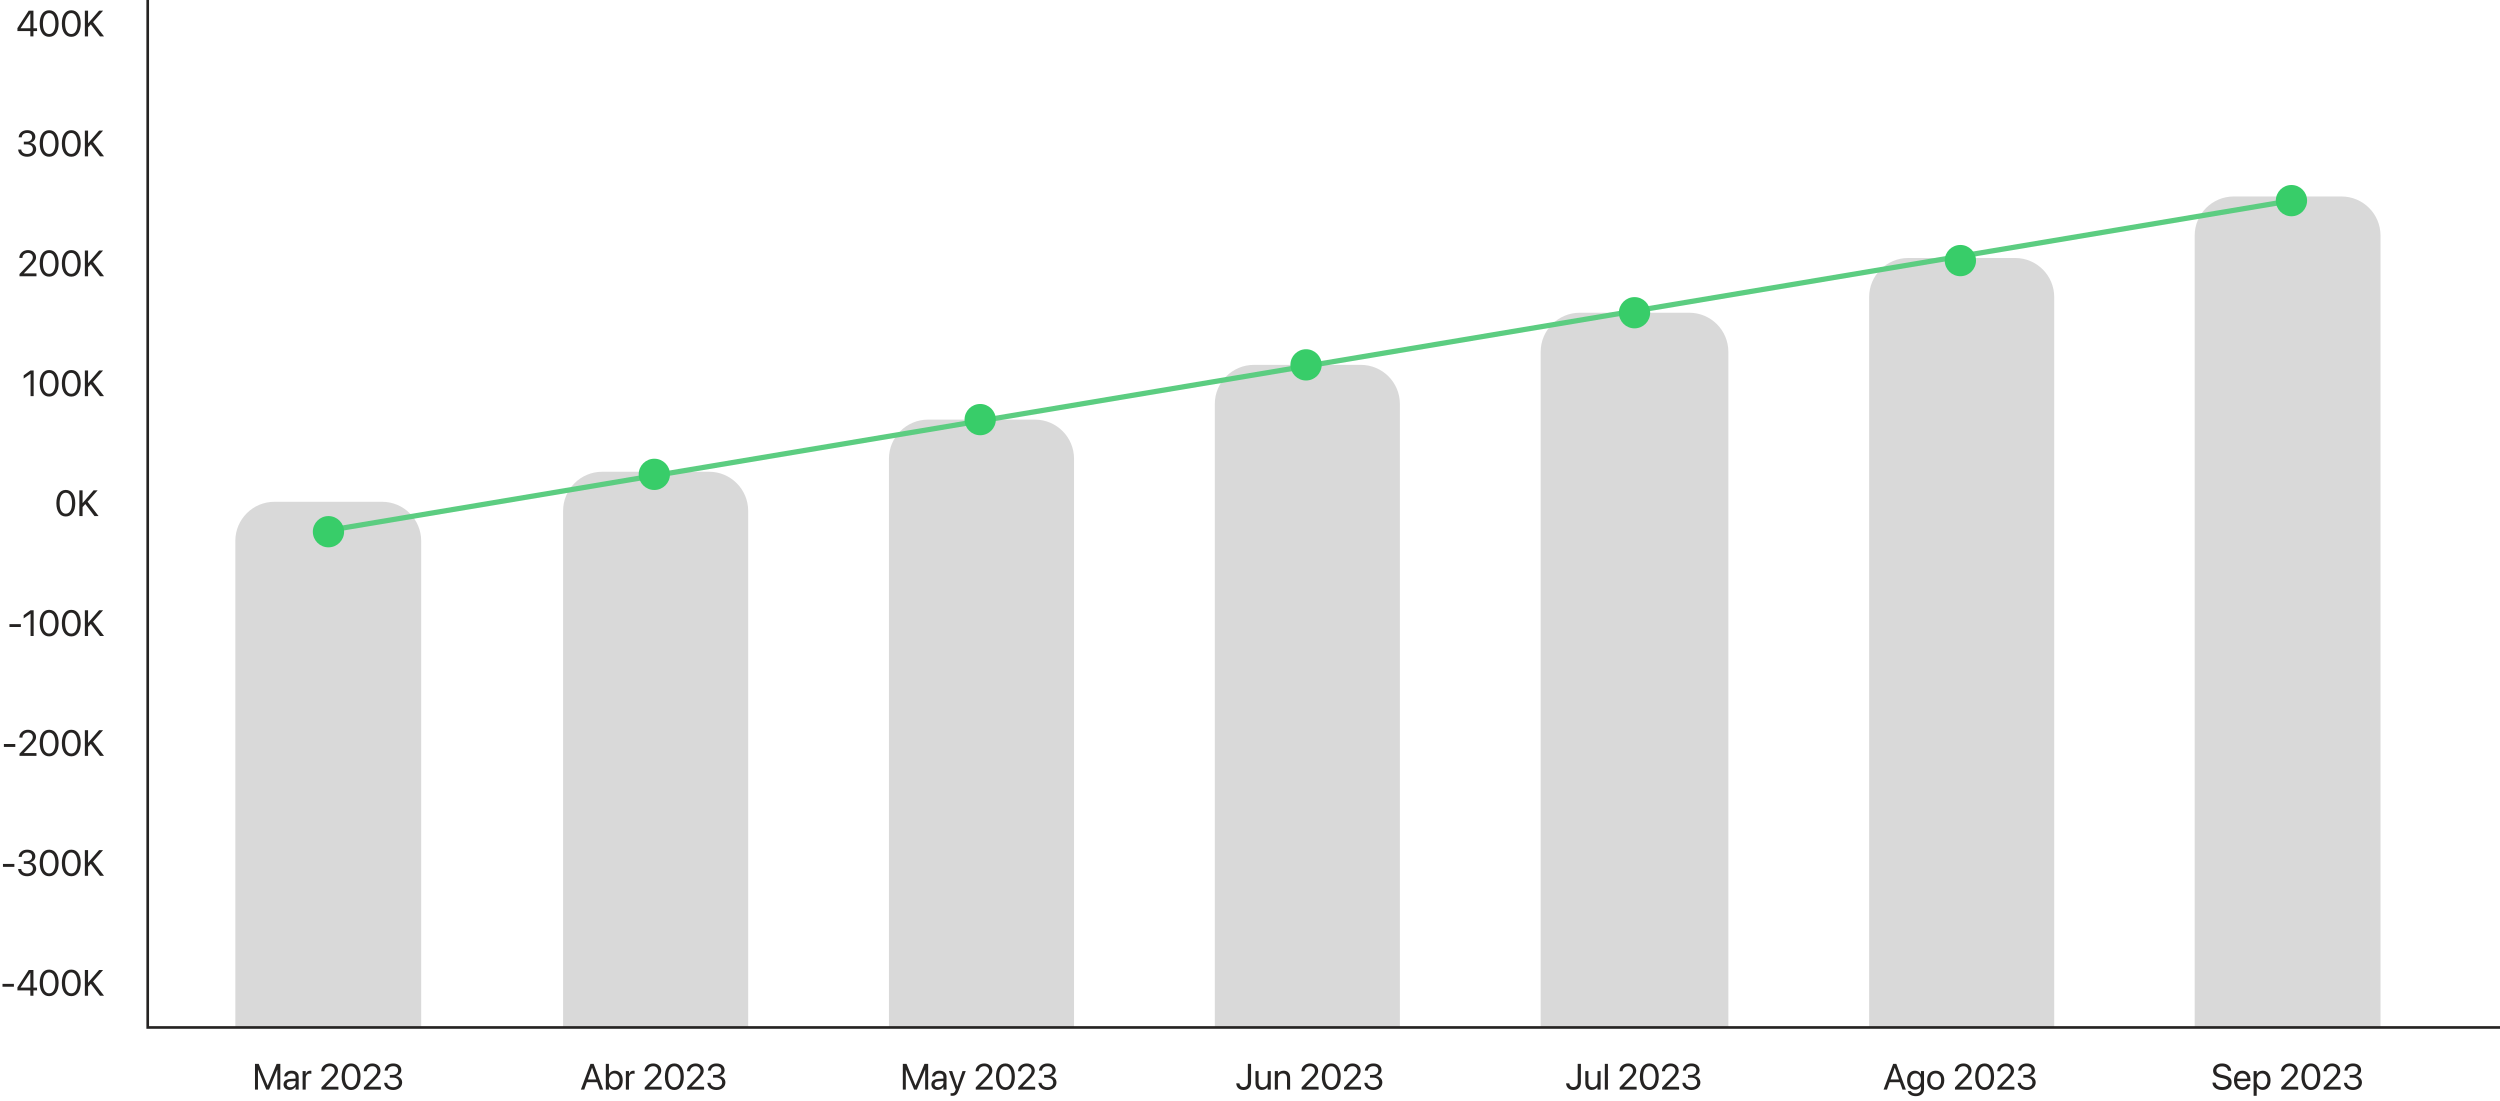
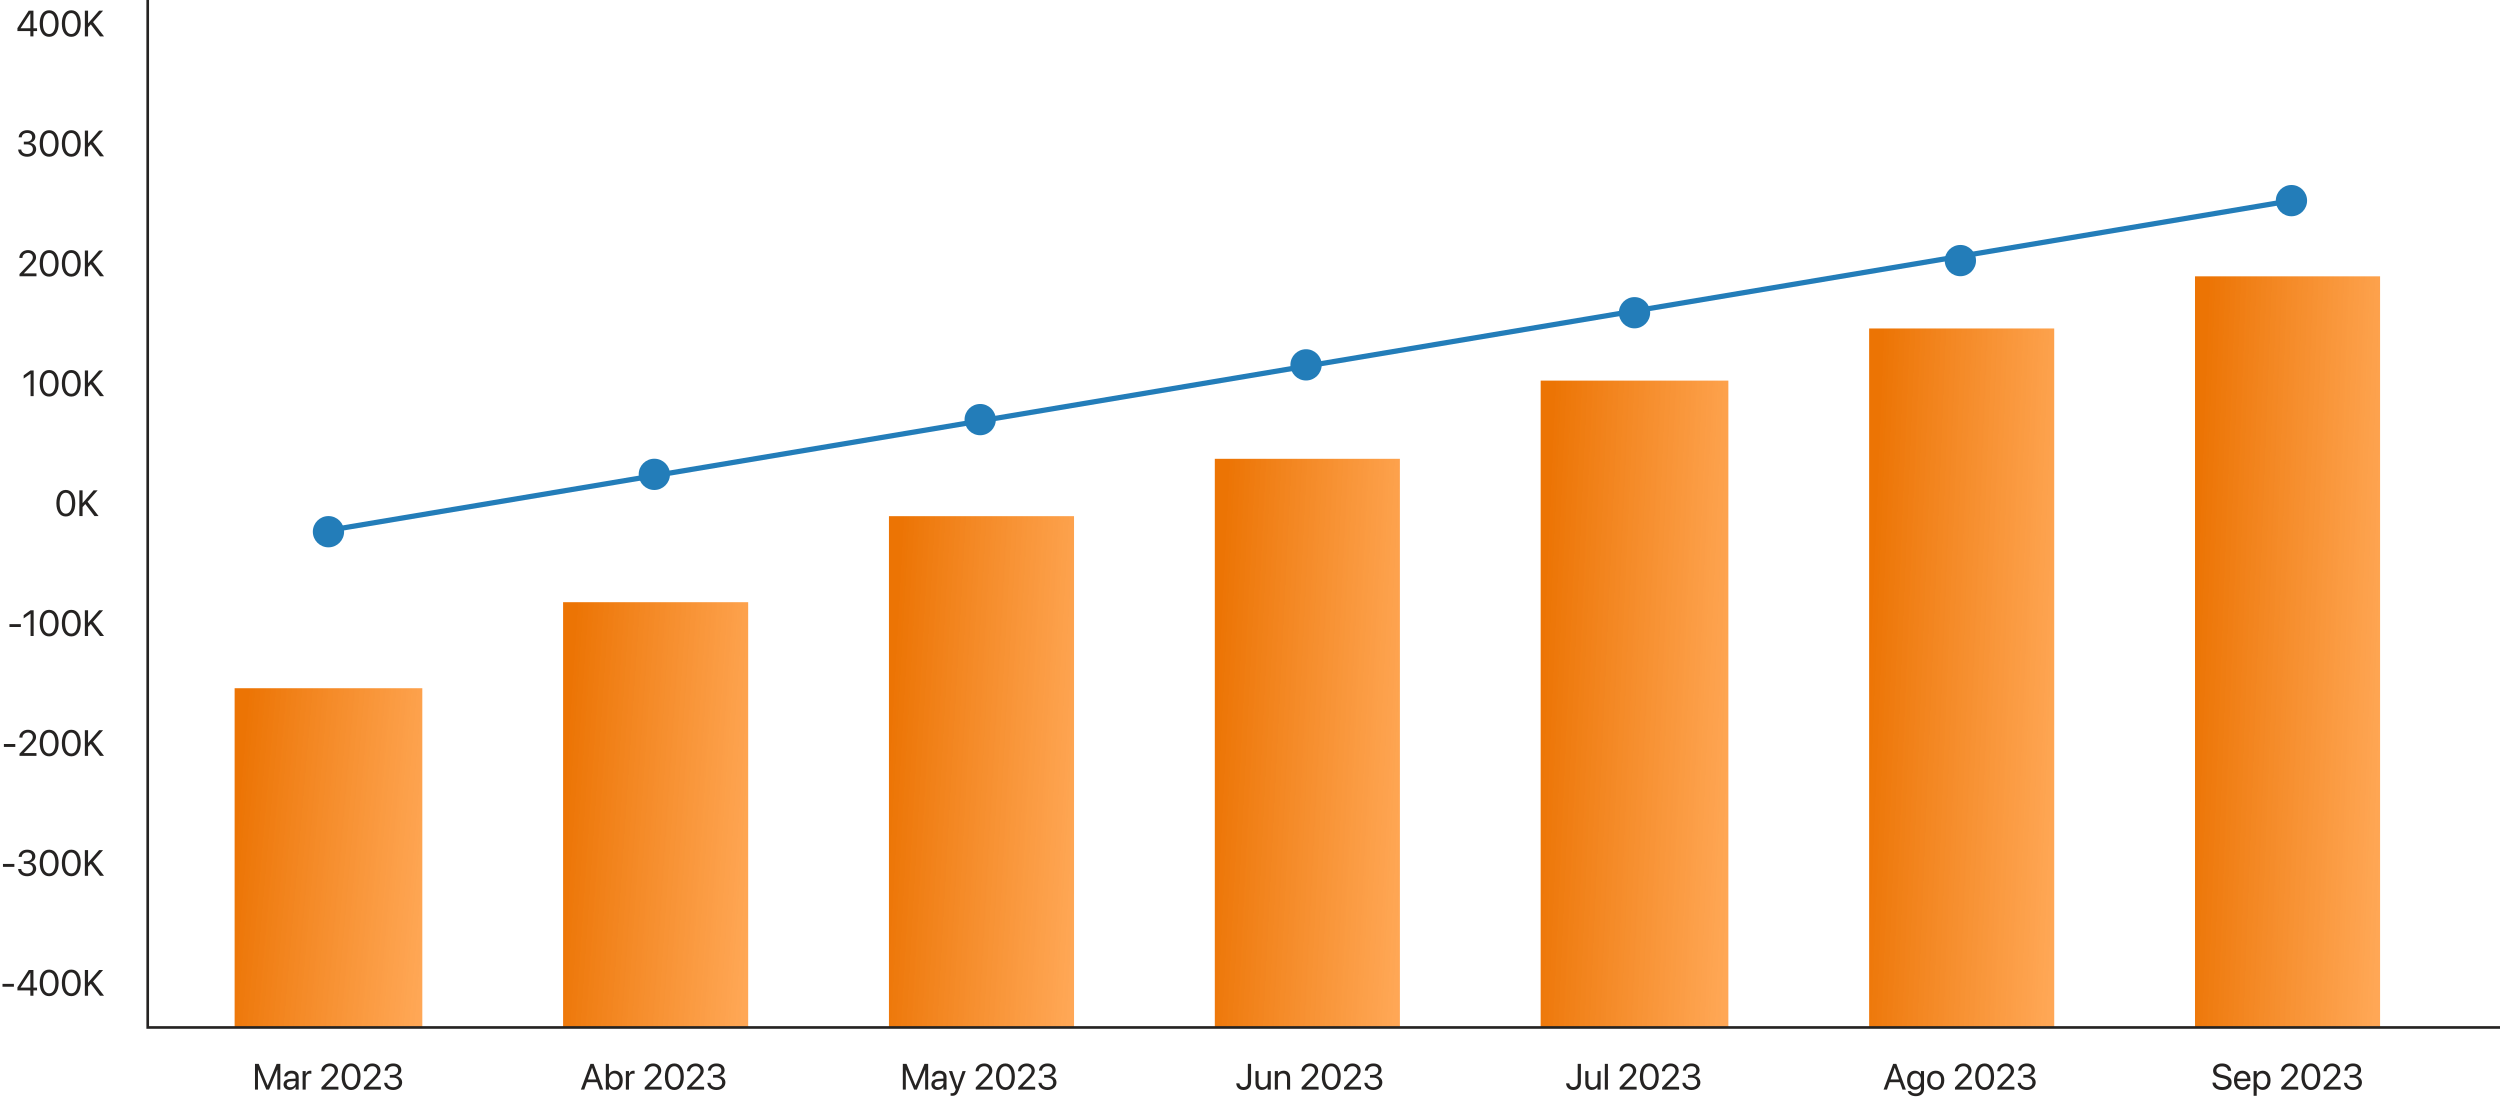
<svg xmlns="http://www.w3.org/2000/svg" width="959" height="422" viewBox="0 0 959 422" fill="none">
-   <path d="M90.272 207.485C90.272 199.201 96.988 192.485 105.272 192.485H146.563C154.847 192.485 161.563 199.201 161.563 207.485V394.136H90.272V207.485Z" fill="#D9D9D9" />
-   <path d="M216 195.963C216 187.679 222.716 180.963 231 180.963H272C280.284 180.963 287 187.679 287 195.963V393.963H216V195.963Z" fill="#D9D9D9" />
-   <path d="M341 175.963C341 167.679 347.716 160.963 356 160.963H397C405.284 160.963 412 167.679 412 175.963V393.963H341V175.963Z" fill="#D9D9D9" />
-   <path d="M466 154.963C466 146.679 472.716 139.963 481 139.963H522C530.284 139.963 537 146.679 537 154.963V393.963H466V154.963Z" fill="#D9D9D9" />
-   <path d="M591 134.963C591 126.679 597.716 119.963 606 119.963H648C656.284 119.963 663 126.679 663 134.963V393.963H591V134.963Z" fill="#D9D9D9" />
-   <path d="M717 113.963C717 105.679 723.716 98.963 732 98.963H773C781.284 98.963 788 105.679 788 113.963V393.963H717V113.963Z" fill="#D9D9D9" />
-   <path d="M841.88 90.365C841.88 82.08 848.596 75.365 856.88 75.365H898.171C906.455 75.365 913.171 82.08 913.171 90.365V394.136H841.88V90.365Z" fill="#D9D9D9" />
+   <path d="M90 264H162V394H90V264Z" fill="url(#paint0_linear_528_419)" />
+   <path d="M216 231H287V394H216V231Z" fill="url(#paint1_linear_528_419)" />
+   <path d="M341 198H412V394H341V198Z" fill="url(#paint2_linear_528_419)" />
+   <path d="M466 176H537V394H466V176Z" fill="url(#paint3_linear_528_419)" />
+   <path d="M591 146H663V394H591V146Z" fill="url(#paint4_linear_528_419)" />
+   <path d="M717 126H788V394H717V126Z" fill="url(#paint5_linear_528_419)" />
+   <path d="M842 106H913V394H842V106Z" fill="url(#paint6_linear_528_419)" />
  <path d="M56.664 0V394.136H959" stroke="#252322" stroke-width="1.018" />
  <path d="M97.811 417.963V408.099H99.232L102.65 416.411H102.691L106.109 408.099H107.531V417.963H106.383V410.341H106.342L103.19 417.963H102.151L99 410.341H98.959V417.963H97.811ZM111.134 418.1C109.719 418.1 108.769 417.245 108.769 415.953V415.94C108.769 414.73 109.712 413.971 111.346 413.875L113.383 413.759V413.164C113.383 412.296 112.815 411.77 111.824 411.77C110.908 411.77 110.334 412.207 110.197 412.843L110.184 412.905H109.035L109.042 412.829C109.145 411.66 110.163 410.717 111.838 410.717C113.52 410.717 114.572 411.626 114.572 413.048V417.963H113.383V416.808H113.355C112.938 417.587 112.084 418.1 111.134 418.1ZM109.985 415.953C109.985 416.637 110.546 417.068 111.4 417.068C112.521 417.068 113.383 416.295 113.383 415.263V414.682L111.482 414.798C110.532 414.853 109.985 415.277 109.985 415.94V415.953ZM116.083 417.963V410.854H117.272V412.057H117.3C117.539 411.237 118.154 410.717 118.954 410.717C119.159 410.717 119.337 410.751 119.433 410.765V411.92C119.337 411.886 119.084 411.852 118.797 411.852C117.874 411.852 117.272 412.494 117.272 413.574V417.963H116.083ZM123.302 417.963V417.115L126.774 413.492C128.107 412.105 128.415 411.572 128.415 410.751V410.738C128.408 409.733 127.649 409.008 126.576 409.008C125.346 409.008 124.43 409.856 124.43 410.915V410.949H123.24V410.908C123.24 409.199 124.717 407.935 126.556 407.935C128.34 407.935 129.646 409.131 129.646 410.676V410.69C129.646 411.77 129.146 412.583 127.335 414.436L124.99 416.842V416.869H129.81V417.963H123.302ZM134.67 418.127C132.4 418.127 131.054 416.165 131.054 413.034V413.021C131.054 409.89 132.4 407.935 134.67 407.935C136.939 407.935 138.3 409.89 138.3 413.021V413.034C138.3 416.165 136.939 418.127 134.67 418.127ZM134.67 417.054C136.174 417.054 137.062 415.509 137.062 413.034V413.021C137.062 410.546 136.174 409.015 134.67 409.015C133.166 409.015 132.291 410.546 132.291 413.021V413.034C132.291 415.509 133.166 417.054 134.67 417.054ZM139.585 417.963V417.115L143.058 413.492C144.391 412.105 144.698 411.572 144.698 410.751V410.738C144.691 409.733 143.933 409.008 142.859 409.008C141.629 409.008 140.713 409.856 140.713 410.915V410.949H139.523V410.908C139.523 409.199 141 407.935 142.839 407.935C144.623 407.935 145.929 409.131 145.929 410.676V410.69C145.929 411.77 145.43 412.583 143.618 414.436L141.273 416.842V416.869H146.093V417.963H139.585ZM150.837 418.127C148.8 418.127 147.48 416.992 147.351 415.434L147.344 415.352H148.526L148.533 415.42C148.636 416.391 149.524 417.061 150.837 417.061C152.129 417.061 153.011 416.336 153.011 415.29V415.277C153.011 414.067 152.143 413.39 150.762 413.39H149.524V412.351H150.707C151.883 412.351 152.703 411.626 152.703 410.642V410.628C152.703 409.596 152.026 409.001 150.823 409.001C149.661 409.001 148.834 409.616 148.731 410.615L148.725 410.683H147.542L147.549 410.615C147.706 409.008 148.978 407.935 150.823 407.935C152.703 407.935 153.94 408.981 153.94 410.478V410.491C153.94 411.708 153.079 412.542 151.849 412.802V412.829C153.284 412.952 154.262 413.848 154.262 415.249V415.263C154.262 416.91 152.812 418.127 150.837 418.127Z" fill="#252322" />
  <path d="M222.829 417.963L226.5 408.099H227.717L231.381 417.963H230.089L229.091 415.14H225.119L224.121 417.963H222.829ZM227.095 409.575L225.495 414.094H228.722L227.122 409.575H227.095ZM235.865 418.1C234.847 418.1 234.054 417.587 233.609 416.76H233.582V417.963H232.393V408.099H233.582V412.043H233.609C234.054 411.223 234.881 410.717 235.886 410.717C237.67 410.717 238.887 412.159 238.887 414.402V414.408C238.887 416.651 237.684 418.1 235.865 418.1ZM235.633 417.047C236.891 417.047 237.67 416.042 237.67 414.408V414.402C237.67 412.781 236.891 411.77 235.633 411.77C234.437 411.77 233.575 412.816 233.575 414.402V414.408C233.575 416.001 234.43 417.047 235.633 417.047ZM240.083 417.963V410.854H241.272V412.057H241.3C241.539 411.237 242.154 410.717 242.954 410.717C243.159 410.717 243.337 410.751 243.433 410.765V411.92C243.337 411.886 243.084 411.852 242.797 411.852C241.874 411.852 241.272 412.494 241.272 413.574V417.963H240.083ZM247.302 417.963V417.115L250.774 413.492C252.107 412.105 252.415 411.572 252.415 410.751V410.738C252.408 409.733 251.649 409.008 250.576 409.008C249.346 409.008 248.43 409.856 248.43 410.915V410.949H247.24V410.908C247.24 409.199 248.717 407.935 250.556 407.935C252.34 407.935 253.646 409.131 253.646 410.676V410.69C253.646 411.77 253.146 412.583 251.335 414.436L248.99 416.842V416.869H253.81V417.963H247.302ZM258.67 418.127C256.4 418.127 255.054 416.165 255.054 413.034V413.021C255.054 409.89 256.4 407.935 258.67 407.935C260.939 407.935 262.3 409.89 262.3 413.021V413.034C262.3 416.165 260.939 418.127 258.67 418.127ZM258.67 417.054C260.174 417.054 261.062 415.509 261.062 413.034V413.021C261.062 410.546 260.174 409.015 258.67 409.015C257.166 409.015 256.291 410.546 256.291 413.021V413.034C256.291 415.509 257.166 417.054 258.67 417.054ZM263.585 417.963V417.115L267.058 413.492C268.391 412.105 268.698 411.572 268.698 410.751V410.738C268.691 409.733 267.933 409.008 266.859 409.008C265.629 409.008 264.713 409.856 264.713 410.915V410.949H263.523V410.908C263.523 409.199 265 407.935 266.839 407.935C268.623 407.935 269.929 409.131 269.929 410.676V410.69C269.929 411.77 269.43 412.583 267.618 414.436L265.273 416.842V416.869H270.093V417.963H263.585ZM274.837 418.127C272.8 418.127 271.48 416.992 271.351 415.434L271.344 415.352H272.526L272.533 415.42C272.636 416.391 273.524 417.061 274.837 417.061C276.129 417.061 277.011 416.336 277.011 415.29V415.277C277.011 414.067 276.143 413.39 274.762 413.39H273.524V412.351H274.707C275.883 412.351 276.703 411.626 276.703 410.642V410.628C276.703 409.596 276.026 409.001 274.823 409.001C273.661 409.001 272.834 409.616 272.731 410.615L272.725 410.683H271.542L271.549 410.615C271.706 409.008 272.978 407.935 274.823 407.935C276.703 407.935 277.94 408.981 277.94 410.478V410.491C277.94 411.708 277.079 412.542 275.849 412.802V412.829C277.284 412.952 278.262 413.848 278.262 415.249V415.263C278.262 416.91 276.812 418.127 274.837 418.127Z" fill="#252322" />
  <path d="M346.322 417.963V408.099H347.744L351.162 416.411H351.203L354.621 408.099H356.043V417.963H354.895V410.341H354.854L351.702 417.963H350.663L347.512 410.341H347.471V417.963H346.322ZM359.646 418.1C358.23 418.1 357.28 417.245 357.28 415.953V415.94C357.28 414.73 358.224 413.971 359.857 413.875L361.895 413.759V413.164C361.895 412.296 361.327 411.77 360.336 411.77C359.42 411.77 358.846 412.207 358.709 412.843L358.695 412.905H357.547L357.554 412.829C357.656 411.66 358.675 410.717 360.35 410.717C362.031 410.717 363.084 411.626 363.084 413.048V417.963H361.895V416.808H361.867C361.45 417.587 360.596 418.1 359.646 418.1ZM358.497 415.953C358.497 416.637 359.058 417.068 359.912 417.068C361.033 417.068 361.895 416.295 361.895 415.263V414.682L359.994 414.798C359.044 414.853 358.497 415.277 358.497 415.94V415.953ZM365.278 420.356C365.046 420.356 364.793 420.328 364.643 420.301V419.33C364.745 419.351 364.882 419.371 365.025 419.371C365.777 419.371 366.194 419.18 366.481 418.373L366.625 417.97L363.986 410.854H365.258L367.22 416.774H367.247L369.216 410.854H370.467L367.691 418.407C367.186 419.768 366.563 420.356 365.278 420.356ZM374.302 417.963V417.115L377.774 413.492C379.107 412.105 379.415 411.572 379.415 410.751V410.738C379.408 409.733 378.649 409.008 377.576 409.008C376.346 409.008 375.43 409.856 375.43 410.915V410.949H374.24V410.908C374.24 409.199 375.717 407.935 377.556 407.935C379.34 407.935 380.646 409.131 380.646 410.676V410.69C380.646 411.77 380.146 412.583 378.335 414.436L375.99 416.842V416.869H380.81V417.963H374.302ZM385.67 418.127C383.4 418.127 382.054 416.165 382.054 413.034V413.021C382.054 409.89 383.4 407.935 385.67 407.935C387.939 407.935 389.3 409.89 389.3 413.021V413.034C389.3 416.165 387.939 418.127 385.67 418.127ZM385.67 417.054C387.174 417.054 388.062 415.509 388.062 413.034V413.021C388.062 410.546 387.174 409.015 385.67 409.015C384.166 409.015 383.291 410.546 383.291 413.021V413.034C383.291 415.509 384.166 417.054 385.67 417.054ZM390.585 417.963V417.115L394.058 413.492C395.391 412.105 395.698 411.572 395.698 410.751V410.738C395.691 409.733 394.933 409.008 393.859 409.008C392.629 409.008 391.713 409.856 391.713 410.915V410.949H390.523V410.908C390.523 409.199 392 407.935 393.839 407.935C395.623 407.935 396.929 409.131 396.929 410.676V410.69C396.929 411.77 396.43 412.583 394.618 414.436L392.273 416.842V416.869H397.093V417.963H390.585ZM401.837 418.127C399.8 418.127 398.48 416.992 398.351 415.434L398.344 415.352H399.526L399.533 415.42C399.636 416.391 400.524 417.061 401.837 417.061C403.129 417.061 404.011 416.336 404.011 415.29V415.277C404.011 414.067 403.143 413.39 401.762 413.39H400.524V412.351H401.707C402.883 412.351 403.703 411.626 403.703 410.642V410.628C403.703 409.596 403.026 409.001 401.823 409.001C400.661 409.001 399.834 409.616 399.731 410.615L399.725 410.683H398.542L398.549 410.615C398.706 409.008 399.978 407.935 401.823 407.935C403.703 407.935 404.94 408.981 404.94 410.478V410.491C404.94 411.708 404.079 412.542 402.849 412.802V412.829C404.284 412.952 405.262 413.848 405.262 415.249V415.263C405.262 416.91 403.812 418.127 401.837 418.127Z" fill="#252322" />
  <path d="M477.003 418.127C475.294 418.127 474.33 417.068 474.228 415.653L474.221 415.557H475.451L475.458 415.625C475.533 416.37 476.019 416.992 476.996 416.992C478.09 416.992 478.678 416.343 478.678 415.14V408.099H479.908V415.154C479.908 417.02 478.828 418.127 477.003 418.127ZM484.064 418.1C482.506 418.1 481.604 417.088 481.604 415.468V410.854H482.793V415.256C482.793 416.411 483.333 417.047 484.427 417.047C485.548 417.047 486.279 416.247 486.279 415.037V410.854H487.469V417.963H486.279V416.951H486.252C485.869 417.615 485.145 418.1 484.064 418.1ZM489.021 417.963V410.854H490.21V411.865H490.237C490.62 411.202 491.345 410.717 492.425 410.717C493.983 410.717 494.886 411.729 494.886 413.349V417.963H493.696V413.561C493.696 412.406 493.156 411.77 492.062 411.77C490.941 411.77 490.21 412.57 490.21 413.78V417.963H489.021ZM499.302 417.963V417.115L502.774 413.492C504.107 412.105 504.415 411.572 504.415 410.751V410.738C504.408 409.733 503.649 409.008 502.576 409.008C501.346 409.008 500.43 409.856 500.43 410.915V410.949H499.24V410.908C499.24 409.199 500.717 407.935 502.556 407.935C504.34 407.935 505.646 409.131 505.646 410.676V410.69C505.646 411.77 505.146 412.583 503.335 414.436L500.99 416.842V416.869H505.81V417.963H499.302ZM510.67 418.127C508.4 418.127 507.054 416.165 507.054 413.034V413.021C507.054 409.89 508.4 407.935 510.67 407.935C512.939 407.935 514.3 409.89 514.3 413.021V413.034C514.3 416.165 512.939 418.127 510.67 418.127ZM510.67 417.054C512.174 417.054 513.062 415.509 513.062 413.034V413.021C513.062 410.546 512.174 409.015 510.67 409.015C509.166 409.015 508.291 410.546 508.291 413.021V413.034C508.291 415.509 509.166 417.054 510.67 417.054ZM515.585 417.963V417.115L519.058 413.492C520.391 412.105 520.698 411.572 520.698 410.751V410.738C520.691 409.733 519.933 409.008 518.859 409.008C517.629 409.008 516.713 409.856 516.713 410.915V410.949H515.523V410.908C515.523 409.199 517 407.935 518.839 407.935C520.623 407.935 521.929 409.131 521.929 410.676V410.69C521.929 411.77 521.43 412.583 519.618 414.436L517.273 416.842V416.869H522.093V417.963H515.585ZM526.837 418.127C524.8 418.127 523.48 416.992 523.351 415.434L523.344 415.352H524.526L524.533 415.42C524.636 416.391 525.524 417.061 526.837 417.061C528.129 417.061 529.011 416.336 529.011 415.29V415.277C529.011 414.067 528.143 413.39 526.762 413.39H525.524V412.351H526.707C527.883 412.351 528.703 411.626 528.703 410.642V410.628C528.703 409.596 528.026 409.001 526.823 409.001C525.661 409.001 524.834 409.616 524.731 410.615L524.725 410.683H523.542L523.549 410.615C523.706 409.008 524.978 407.935 526.823 407.935C528.703 407.935 529.94 408.981 529.94 410.478V410.491C529.94 411.708 529.079 412.542 527.849 412.802V412.829C529.284 412.952 530.262 413.848 530.262 415.249V415.263C530.262 416.91 528.812 418.127 526.837 418.127Z" fill="#252322" />
  <path d="M603.528 418.127C601.819 418.127 600.855 417.068 600.753 415.653L600.746 415.557H601.977L601.983 415.625C602.059 416.37 602.544 416.992 603.521 416.992C604.615 416.992 605.203 416.343 605.203 415.14V408.099H606.434V415.154C606.434 417.02 605.354 418.127 603.528 418.127ZM610.59 418.1C609.031 418.1 608.129 417.088 608.129 415.468V410.854H609.318V415.256C609.318 416.411 609.858 417.047 610.952 417.047C612.073 417.047 612.805 416.247 612.805 415.037V410.854H613.994V417.963H612.805V416.951H612.777C612.395 417.615 611.67 418.1 610.59 418.1ZM615.607 417.963V408.099H616.797V417.963H615.607ZM621.302 417.963V417.115L624.774 413.492C626.107 412.105 626.415 411.572 626.415 410.751V410.738C626.408 409.733 625.649 409.008 624.576 409.008C623.346 409.008 622.43 409.856 622.43 410.915V410.949H621.24V410.908C621.24 409.199 622.717 407.935 624.556 407.935C626.34 407.935 627.646 409.131 627.646 410.676V410.69C627.646 411.77 627.146 412.583 625.335 414.436L622.99 416.842V416.869H627.81V417.963H621.302ZM632.67 418.127C630.4 418.127 629.054 416.165 629.054 413.034V413.021C629.054 409.89 630.4 407.935 632.67 407.935C634.939 407.935 636.3 409.89 636.3 413.021V413.034C636.3 416.165 634.939 418.127 632.67 418.127ZM632.67 417.054C634.174 417.054 635.062 415.509 635.062 413.034V413.021C635.062 410.546 634.174 409.015 632.67 409.015C631.166 409.015 630.291 410.546 630.291 413.021V413.034C630.291 415.509 631.166 417.054 632.67 417.054ZM637.585 417.963V417.115L641.058 413.492C642.391 412.105 642.698 411.572 642.698 410.751V410.738C642.691 409.733 641.933 409.008 640.859 409.008C639.629 409.008 638.713 409.856 638.713 410.915V410.949H637.523V410.908C637.523 409.199 639 407.935 640.839 407.935C642.623 407.935 643.929 409.131 643.929 410.676V410.69C643.929 411.77 643.43 412.583 641.618 414.436L639.273 416.842V416.869H644.093V417.963H637.585ZM648.837 418.127C646.8 418.127 645.48 416.992 645.351 415.434L645.344 415.352H646.526L646.533 415.42C646.636 416.391 647.524 417.061 648.837 417.061C650.129 417.061 651.011 416.336 651.011 415.29V415.277C651.011 414.067 650.143 413.39 648.762 413.39H647.524V412.351H648.707C649.883 412.351 650.703 411.626 650.703 410.642V410.628C650.703 409.596 650.026 409.001 648.823 409.001C647.661 409.001 646.834 409.616 646.731 410.615L646.725 410.683H645.542L645.549 410.615C645.706 409.008 646.978 407.935 648.823 407.935C650.703 407.935 651.94 408.981 651.94 410.478V410.491C651.94 411.708 651.079 412.542 649.849 412.802V412.829C651.284 412.952 652.262 413.848 652.262 415.249V415.263C652.262 416.91 650.812 418.127 648.837 418.127Z" fill="#252322" />
  <path d="M722.544 417.963L726.215 408.099H727.432L731.096 417.963H729.804L728.806 415.14H724.834L723.836 417.963H722.544ZM726.81 409.575L725.21 414.094H728.437L726.837 409.575H726.81ZM734.917 420.492C733.16 420.492 732.053 419.665 731.82 418.613L731.807 418.551H733.003L733.03 418.613C733.256 419.125 733.933 419.44 734.903 419.44C736.154 419.44 736.865 418.749 736.865 417.649V416.74H736.838C736.414 417.526 735.594 418.031 734.575 418.031C732.784 418.031 731.561 416.589 731.561 414.367V414.361C731.561 412.153 732.798 410.717 734.603 410.717C735.607 410.717 736.4 411.264 736.838 412.057H736.865V410.854H738.055V417.765C738.055 419.412 736.845 420.492 734.917 420.492ZM734.835 416.979C736.045 416.979 736.865 415.947 736.865 414.367V414.361C736.865 412.795 736.038 411.77 734.835 411.77C733.57 411.77 732.777 412.781 732.777 414.361V414.367C732.777 415.981 733.57 416.979 734.835 416.979ZM742.539 418.1C740.563 418.1 739.244 416.671 739.244 414.408V414.395C739.244 412.132 740.57 410.717 742.532 410.717C744.494 410.717 745.827 412.125 745.827 414.395V414.408C745.827 416.678 744.501 418.1 742.539 418.1ZM742.546 417.047C743.797 417.047 744.61 416.076 744.61 414.408V414.395C744.61 412.727 743.79 411.77 742.532 411.77C741.295 411.77 740.461 412.734 740.461 414.395V414.408C740.461 416.083 741.288 417.047 742.546 417.047ZM749.929 417.963V417.115L753.401 413.492C754.734 412.105 755.042 411.572 755.042 410.751V410.738C755.035 409.733 754.276 409.008 753.203 409.008C751.973 409.008 751.057 409.856 751.057 410.915V410.949H749.867V410.908C749.867 409.199 751.344 407.935 753.183 407.935C754.967 407.935 756.272 409.131 756.272 410.676V410.69C756.272 411.77 755.773 412.583 753.962 414.436L751.617 416.842V416.869H756.437V417.963H749.929ZM761.297 418.127C759.027 418.127 757.681 416.165 757.681 413.034V413.021C757.681 409.89 759.027 407.935 761.297 407.935C763.566 407.935 764.927 409.89 764.927 413.021V413.034C764.927 416.165 763.566 418.127 761.297 418.127ZM761.297 417.054C762.801 417.054 763.689 415.509 763.689 413.034V413.021C763.689 410.546 762.801 409.015 761.297 409.015C759.793 409.015 758.918 410.546 758.918 413.021V413.034C758.918 415.509 759.793 417.054 761.297 417.054ZM766.212 417.963V417.115L769.685 413.492C771.018 412.105 771.325 411.572 771.325 410.751V410.738C771.318 409.733 770.56 409.008 769.486 409.008C768.256 409.008 767.34 409.856 767.34 410.915V410.949H766.15V410.908C766.15 409.199 767.627 407.935 769.466 407.935C771.25 407.935 772.556 409.131 772.556 410.676V410.69C772.556 411.77 772.057 412.583 770.245 414.436L767.9 416.842V416.869H772.72V417.963H766.212ZM777.464 418.127C775.427 418.127 774.107 416.992 773.978 415.434L773.971 415.352H775.153L775.16 415.42C775.263 416.391 776.151 417.061 777.464 417.061C778.756 417.061 779.638 416.336 779.638 415.29V415.277C779.638 414.067 778.77 413.39 777.389 413.39H776.151V412.351H777.334C778.51 412.351 779.33 411.626 779.33 410.642V410.628C779.33 409.596 778.653 409.001 777.45 409.001C776.288 409.001 775.461 409.616 775.358 410.615L775.352 410.683H774.169L774.176 410.615C774.333 409.008 775.604 407.935 777.45 407.935C779.33 407.935 780.567 408.981 780.567 410.478V410.491C780.567 411.708 779.706 412.542 778.476 412.802V412.829C779.911 412.952 780.889 413.848 780.889 415.249V415.263C780.889 416.91 779.439 418.127 777.464 418.127Z" fill="#252322" />
  <path d="M852.405 418.127C850.272 418.127 848.83 417.081 848.707 415.393L848.7 415.297H849.931L849.944 415.393C850.088 416.384 851.045 416.992 852.474 416.992C853.896 416.992 854.791 416.35 854.791 415.331V415.324C854.791 414.456 854.224 413.971 852.87 413.67L851.776 413.431C849.849 413.007 848.946 412.139 848.946 410.697V410.69C848.953 409.07 850.389 407.935 852.419 407.935C854.347 407.935 855.755 409.049 855.864 410.662L855.871 410.765H854.641L854.627 410.669C854.477 409.664 853.636 409.07 852.385 409.07C851.065 409.076 850.204 409.705 850.204 410.656V410.662C850.204 411.469 850.799 411.975 852.084 412.255L853.178 412.494C855.201 412.939 856.049 413.759 856.049 415.263V415.27C856.049 417.02 854.661 418.127 852.405 418.127ZM860.232 418.1C858.188 418.1 856.958 416.671 856.958 414.436V414.429C856.958 412.228 858.216 410.717 860.157 410.717C862.099 410.717 863.281 412.159 863.281 414.292V414.73H858.161C858.188 416.193 858.995 417.047 860.26 417.047C861.162 417.047 861.798 416.596 862.003 415.988L862.023 415.926H863.192L863.179 415.994C862.946 417.17 861.784 418.1 860.232 418.1ZM860.15 411.77C859.118 411.77 858.312 412.474 858.182 413.8H862.071C861.955 412.419 861.189 411.77 860.15 411.77ZM864.484 420.356V410.854H865.674V412.057H865.701C866.146 411.23 866.938 410.717 867.957 410.717C869.775 410.717 870.979 412.166 870.979 414.408V414.415C870.979 416.657 869.762 418.1 867.978 418.1C866.973 418.1 866.146 417.594 865.701 416.774H865.674V420.356H864.484ZM867.725 417.047C868.982 417.047 869.762 416.035 869.762 414.415V414.408C869.762 412.775 868.982 411.77 867.725 411.77C866.521 411.77 865.667 412.816 865.667 414.408V414.415C865.667 416.001 866.528 417.047 867.725 417.047ZM875.08 417.963V417.115L878.553 413.492C879.886 412.105 880.193 411.572 880.193 410.751V410.738C880.187 409.733 879.428 409.008 878.354 409.008C877.124 409.008 876.208 409.856 876.208 410.915V410.949H875.019V410.908C875.019 409.199 876.495 407.935 878.334 407.935C880.118 407.935 881.424 409.131 881.424 410.676V410.69C881.424 411.77 880.925 412.583 879.113 414.436L876.769 416.842V416.869H881.588V417.963H875.08ZM886.448 418.127C884.179 418.127 882.832 416.165 882.832 413.034V413.021C882.832 409.89 884.179 407.935 886.448 407.935C888.718 407.935 890.078 409.89 890.078 413.021V413.034C890.078 416.165 888.718 418.127 886.448 418.127ZM886.448 417.054C887.952 417.054 888.841 415.509 888.841 413.034V413.021C888.841 410.546 887.952 409.015 886.448 409.015C884.944 409.015 884.069 410.546 884.069 413.021V413.034C884.069 415.509 884.944 417.054 886.448 417.054ZM891.363 417.963V417.115L894.836 413.492C896.169 412.105 896.477 411.572 896.477 410.751V410.738C896.47 409.733 895.711 409.008 894.638 409.008C893.407 409.008 892.491 409.856 892.491 410.915V410.949H891.302V410.908C891.302 409.199 892.778 407.935 894.617 407.935C896.401 407.935 897.707 409.131 897.707 410.676V410.69C897.707 411.77 897.208 412.583 895.396 414.436L893.052 416.842V416.869H897.871V417.963H891.363ZM902.615 418.127C900.578 418.127 899.259 416.992 899.129 415.434L899.122 415.352H900.305L900.312 415.42C900.414 416.391 901.303 417.061 902.615 417.061C903.907 417.061 904.789 416.336 904.789 415.29V415.277C904.789 414.067 903.921 413.39 902.54 413.39H901.303V412.351H902.485C903.661 412.351 904.481 411.626 904.481 410.642V410.628C904.481 409.596 903.805 409.001 902.602 409.001C901.439 409.001 900.612 409.616 900.51 410.615L900.503 410.683H899.32L899.327 410.615C899.484 409.008 900.756 407.935 902.602 407.935C904.481 407.935 905.719 408.981 905.719 410.478V410.491C905.719 411.708 904.857 412.542 903.627 412.802V412.829C905.062 412.952 906.04 413.848 906.04 415.249V415.263C906.04 416.91 904.591 418.127 902.615 418.127Z" fill="#252322" />
  <path d="M11.638 13.963V11.912H6.682V10.798L11.009 4.099H12.827V10.832H14.222V11.912H12.827V13.963H11.638ZM7.898 10.832H11.638V5.152H11.597L7.898 10.805V10.832ZM18.85 14.127C16.58 14.127 15.233 12.165 15.233 9.034V9.021C15.233 5.89 16.58 3.935 18.85 3.935C21.119 3.935 22.48 5.89 22.48 9.021V9.034C22.48 12.165 21.119 14.127 18.85 14.127ZM18.85 13.054C20.354 13.054 21.242 11.509 21.242 9.034V9.021C21.242 6.546 20.354 5.015 18.85 5.015C17.346 5.015 16.471 6.546 16.471 9.021V9.034C16.471 11.509 17.346 13.054 18.85 13.054ZM27.34 14.127C25.07 14.127 23.724 12.165 23.724 9.034V9.021C23.724 5.89 25.07 3.935 27.34 3.935C29.609 3.935 30.97 5.89 30.97 9.021V9.034C30.97 12.165 29.609 14.127 27.34 14.127ZM27.34 13.054C28.844 13.054 29.732 11.509 29.732 9.034V9.021C29.732 6.546 28.844 5.015 27.34 5.015C25.836 5.015 24.961 6.546 24.961 9.021V9.034C24.961 11.509 25.836 13.054 27.34 13.054ZM32.549 13.963V4.099H33.779V8.939H33.82L38.004 4.099H39.549L35.693 8.467L39.911 13.963H38.339L34.832 9.356L33.779 10.511V13.963H32.549Z" fill="#252322" />
  <path d="M10.448 60.127C8.411 60.127 7.092 58.992 6.962 57.434L6.955 57.352H8.138L8.145 57.42C8.247 58.391 9.136 59.061 10.448 59.061C11.74 59.061 12.622 58.336 12.622 57.29V57.277C12.622 56.067 11.754 55.39 10.373 55.39H9.136V54.351H10.318C11.494 54.351 12.315 53.626 12.315 52.642V52.628C12.315 51.596 11.638 51.001 10.435 51.001C9.272 51.001 8.445 51.617 8.343 52.614L8.336 52.683H7.153L7.16 52.614C7.317 51.008 8.589 49.935 10.435 49.935C12.315 49.935 13.552 50.981 13.552 52.478V52.492C13.552 53.708 12.69 54.542 11.46 54.802V54.829C12.896 54.952 13.873 55.848 13.873 57.249V57.263C13.873 58.91 12.424 60.127 10.448 60.127ZM18.85 60.127C16.58 60.127 15.233 58.165 15.233 55.034V55.021C15.233 51.89 16.58 49.935 18.85 49.935C21.119 49.935 22.48 51.89 22.48 55.021V55.034C22.48 58.165 21.119 60.127 18.85 60.127ZM18.85 59.054C20.354 59.054 21.242 57.509 21.242 55.034V55.021C21.242 52.546 20.354 51.015 18.85 51.015C17.346 51.015 16.471 52.546 16.471 55.021V55.034C16.471 57.509 17.346 59.054 18.85 59.054ZM27.34 60.127C25.07 60.127 23.724 58.165 23.724 55.034V55.021C23.724 51.89 25.07 49.935 27.34 49.935C29.609 49.935 30.97 51.89 30.97 55.021V55.034C30.97 58.165 29.609 60.127 27.34 60.127ZM27.34 59.054C28.844 59.054 29.732 57.509 29.732 55.034V55.021C29.732 52.546 28.844 51.015 27.34 51.015C25.836 51.015 24.961 52.546 24.961 55.021V55.034C24.961 57.509 25.836 59.054 27.34 59.054ZM32.549 59.963V50.099H33.779V54.939H33.82L38.004 50.099H39.549L35.693 54.467L39.911 59.963H38.339L34.832 55.356L33.779 56.511V59.963H32.549Z" fill="#252322" />
  <path d="M7.481 105.963V105.115L10.954 101.492C12.287 100.105 12.595 99.572 12.595 98.751V98.737C12.588 97.733 11.829 97.008 10.756 97.008C9.525 97.008 8.609 97.856 8.609 98.915V98.95H7.42V98.908C7.42 97.2 8.896 95.935 10.735 95.935C12.52 95.935 13.825 97.131 13.825 98.676V98.69C13.825 99.77 13.326 100.583 11.515 102.436L9.17 104.842V104.869H13.989V105.963H7.481ZM18.85 106.127C16.58 106.127 15.233 104.165 15.233 101.034V101.021C15.233 97.89 16.58 95.935 18.85 95.935C21.119 95.935 22.48 97.89 22.48 101.021V101.034C22.48 104.165 21.119 106.127 18.85 106.127ZM18.85 105.054C20.354 105.054 21.242 103.509 21.242 101.034V101.021C21.242 98.546 20.354 97.015 18.85 97.015C17.346 97.015 16.471 98.546 16.471 101.021V101.034C16.471 103.509 17.346 105.054 18.85 105.054ZM27.34 106.127C25.07 106.127 23.724 104.165 23.724 101.034V101.021C23.724 97.89 25.07 95.935 27.34 95.935C29.609 95.935 30.97 97.89 30.97 101.021V101.034C30.97 104.165 29.609 106.127 27.34 106.127ZM27.34 105.054C28.844 105.054 29.732 103.509 29.732 101.034V101.021C29.732 98.546 28.844 97.015 27.34 97.015C25.836 97.015 24.961 98.546 24.961 101.021V101.034C24.961 103.509 25.836 105.054 27.34 105.054ZM32.549 105.963V96.099H33.779V100.939H33.82L38.004 96.099H39.549L35.693 100.467L39.911 105.963H38.339L34.832 101.356L33.779 102.511V105.963H32.549Z" fill="#252322" />
  <path d="M11.72 151.963V143.405H11.692L9.081 145.223V143.986L11.706 142.099H12.909V151.963H11.72ZM18.85 152.127C16.58 152.127 15.233 150.165 15.233 147.034V147.021C15.233 143.89 16.58 141.935 18.85 141.935C21.119 141.935 22.48 143.89 22.48 147.021V147.034C22.48 150.165 21.119 152.127 18.85 152.127ZM18.85 151.054C20.354 151.054 21.242 149.509 21.242 147.034V147.021C21.242 144.546 20.354 143.015 18.85 143.015C17.346 143.015 16.471 144.546 16.471 147.021V147.034C16.471 149.509 17.346 151.054 18.85 151.054ZM27.34 152.127C25.07 152.127 23.724 150.165 23.724 147.034V147.021C23.724 143.89 25.07 141.935 27.34 141.935C29.609 141.935 30.97 143.89 30.97 147.021V147.034C30.97 150.165 29.609 152.127 27.34 152.127ZM27.34 151.054C28.844 151.054 29.732 149.509 29.732 147.034V147.021C29.732 144.546 28.844 143.015 27.34 143.015C25.836 143.015 24.961 144.546 24.961 147.021V147.034C24.961 149.509 25.836 151.054 27.34 151.054ZM32.549 151.963V142.099H33.779V146.939H33.82L38.004 142.099H39.549L35.693 146.467L39.911 151.963H38.339L34.832 147.356L33.779 148.511V151.963H32.549Z" fill="#252322" />
  <path d="M25.238 198.127C22.969 198.127 21.622 196.165 21.622 193.034V193.021C21.622 189.89 22.969 187.935 25.238 187.935C27.508 187.935 28.868 189.89 28.868 193.021V193.034C28.868 196.165 27.508 198.127 25.238 198.127ZM25.238 197.054C26.742 197.054 27.631 195.509 27.631 193.034V193.021C27.631 190.546 26.742 189.015 25.238 189.015C23.734 189.015 22.859 190.546 22.859 193.021V193.034C22.859 195.509 23.734 197.054 25.238 197.054ZM30.447 197.963V188.099H31.678V192.939H31.719L35.902 188.099H37.447L33.592 192.467L37.81 197.963H36.237L32.73 193.356L31.678 194.511V197.963H30.447Z" fill="#252322" />
  <path d="M3.626 240.518V239.41H8.001V240.518H3.626ZM11.72 243.963V235.405H11.692L9.081 237.223V235.986L11.706 234.099H12.909V243.963H11.72ZM18.85 244.127C16.58 244.127 15.233 242.165 15.233 239.034V239.021C15.233 235.89 16.58 233.935 18.85 233.935C21.119 233.935 22.48 235.89 22.48 239.021V239.034C22.48 242.165 21.119 244.127 18.85 244.127ZM18.85 243.054C20.354 243.054 21.242 241.509 21.242 239.034V239.021C21.242 236.546 20.354 235.015 18.85 235.015C17.346 235.015 16.471 236.546 16.471 239.021V239.034C16.471 241.509 17.346 243.054 18.85 243.054ZM27.34 244.127C25.07 244.127 23.724 242.165 23.724 239.034V239.021C23.724 235.89 25.07 233.935 27.34 233.935C29.609 233.935 30.97 235.89 30.97 239.021V239.034C30.97 242.165 29.609 244.127 27.34 244.127ZM27.34 243.054C28.844 243.054 29.732 241.509 29.732 239.034V239.021C29.732 236.546 28.844 235.015 27.34 235.015C25.836 235.015 24.961 236.546 24.961 239.021V239.034C24.961 241.509 25.836 243.054 27.34 243.054ZM32.549 243.963V234.099H33.779V238.939H33.82L38.004 234.099H39.549L35.693 238.467L39.911 243.963H38.339L34.832 239.356L33.779 240.511V243.963H32.549Z" fill="#252322" />
  <path d="M1.493 286.518V285.41H5.868V286.518H1.493ZM7.481 289.963V289.115L10.954 285.492C12.287 284.105 12.595 283.572 12.595 282.751V282.738C12.588 281.733 11.829 281.008 10.756 281.008C9.525 281.008 8.609 281.856 8.609 282.915V282.949H7.42V282.908C7.42 281.199 8.896 279.935 10.735 279.935C12.52 279.935 13.825 281.131 13.825 282.676V282.69C13.825 283.77 13.326 284.583 11.515 286.436L9.17 288.842V288.869H13.989V289.963H7.481ZM18.85 290.127C16.58 290.127 15.233 288.165 15.233 285.034V285.021C15.233 281.89 16.58 279.935 18.85 279.935C21.119 279.935 22.48 281.89 22.48 285.021V285.034C22.48 288.165 21.119 290.127 18.85 290.127ZM18.85 289.054C20.354 289.054 21.242 287.509 21.242 285.034V285.021C21.242 282.546 20.354 281.015 18.85 281.015C17.346 281.015 16.471 282.546 16.471 285.021V285.034C16.471 287.509 17.346 289.054 18.85 289.054ZM27.34 290.127C25.07 290.127 23.724 288.165 23.724 285.034V285.021C23.724 281.89 25.07 279.935 27.34 279.935C29.609 279.935 30.97 281.89 30.97 285.021V285.034C30.97 288.165 29.609 290.127 27.34 290.127ZM27.34 289.054C28.844 289.054 29.732 287.509 29.732 285.034V285.021C29.732 282.546 28.844 281.015 27.34 281.015C25.836 281.015 24.961 282.546 24.961 285.021V285.034C24.961 287.509 25.836 289.054 27.34 289.054ZM32.549 289.963V280.099H33.779V284.939H33.82L38.004 280.099H39.549L35.693 284.467L39.911 289.963H38.339L34.832 285.356L33.779 286.511V289.963H32.549Z" fill="#252322" />
  <path d="M1.138 332.518V331.41H5.513V332.518H1.138ZM10.448 336.127C8.411 336.127 7.092 334.992 6.962 333.434L6.955 333.352H8.138L8.145 333.42C8.247 334.391 9.136 335.061 10.448 335.061C11.74 335.061 12.622 334.336 12.622 333.29V333.277C12.622 332.067 11.754 331.39 10.373 331.39H9.136V330.351H10.318C11.494 330.351 12.315 329.626 12.315 328.642V328.628C12.315 327.596 11.638 327.001 10.435 327.001C9.272 327.001 8.445 327.616 8.343 328.615L8.336 328.683H7.153L7.16 328.615C7.317 327.008 8.589 325.935 10.435 325.935C12.315 325.935 13.552 326.981 13.552 328.478V328.491C13.552 329.708 12.69 330.542 11.46 330.802V330.829C12.896 330.952 13.873 331.848 13.873 333.249V333.263C13.873 334.91 12.424 336.127 10.448 336.127ZM18.85 336.127C16.58 336.127 15.233 334.165 15.233 331.034V331.021C15.233 327.89 16.58 325.935 18.85 325.935C21.119 325.935 22.48 327.89 22.48 331.021V331.034C22.48 334.165 21.119 336.127 18.85 336.127ZM18.85 335.054C20.354 335.054 21.242 333.509 21.242 331.034V331.021C21.242 328.546 20.354 327.015 18.85 327.015C17.346 327.015 16.471 328.546 16.471 331.021V331.034C16.471 333.509 17.346 335.054 18.85 335.054ZM27.34 336.127C25.07 336.127 23.724 334.165 23.724 331.034V331.021C23.724 327.89 25.07 325.935 27.34 325.935C29.609 325.935 30.97 327.89 30.97 331.021V331.034C30.97 334.165 29.609 336.127 27.34 336.127ZM27.34 335.054C28.844 335.054 29.732 333.509 29.732 331.034V331.021C29.732 328.546 28.844 327.015 27.34 327.015C25.836 327.015 24.961 328.546 24.961 331.021V331.034C24.961 333.509 25.836 335.054 27.34 335.054ZM32.549 335.963V326.099H33.779V330.939H33.82L38.004 326.099H39.549L35.693 330.467L39.911 335.963H38.339L34.832 331.356L33.779 332.511V335.963H32.549Z" fill="#252322" />
  <path d="M0.96 378.518V377.41H5.335V378.518H0.96ZM11.638 381.963V379.912H6.682V378.798L11.009 372.099H12.827V378.832H14.222V379.912H12.827V381.963H11.638ZM7.898 378.832H11.638V373.152H11.597L7.898 378.805V378.832ZM18.85 382.127C16.58 382.127 15.233 380.165 15.233 377.034V377.021C15.233 373.89 16.58 371.935 18.85 371.935C21.119 371.935 22.48 373.89 22.48 377.021V377.034C22.48 380.165 21.119 382.127 18.85 382.127ZM18.85 381.054C20.354 381.054 21.242 379.509 21.242 377.034V377.021C21.242 374.546 20.354 373.015 18.85 373.015C17.346 373.015 16.471 374.546 16.471 377.021V377.034C16.471 379.509 17.346 381.054 18.85 381.054ZM27.34 382.127C25.07 382.127 23.724 380.165 23.724 377.034V377.021C23.724 373.89 25.07 371.935 27.34 371.935C29.609 371.935 30.97 373.89 30.97 377.021V377.034C30.97 380.165 29.609 382.127 27.34 382.127ZM27.34 381.054C28.844 381.054 29.732 379.509 29.732 377.034V377.021C29.732 374.546 28.844 373.015 27.34 373.015C25.836 373.015 24.961 374.546 24.961 377.021V377.034C24.961 379.509 25.836 381.054 27.34 381.054ZM32.549 381.963V372.099H33.779V376.939H33.82L38.004 372.099H39.549L35.693 376.467L39.911 381.963H38.339L34.832 377.356L33.779 378.511V381.963H32.549Z" fill="#252322" />
-   <path d="M879.166 77.949C879.71 77.858 880.078 77.342 879.986 76.797C879.895 76.253 879.379 75.885 878.834 75.977L879.166 77.949ZM123.166 204.949L879.166 77.949L878.834 75.977L122.834 202.977L123.166 204.949Z" fill="#5CCD81" />
-   <circle cx="126" cy="203.963" r="6" fill="#38CD69" />
-   <circle cx="251" cy="181.963" r="6" fill="#38CD69" />
-   <circle cx="376" cy="160.963" r="6" fill="#38CD69" />
-   <circle cx="501" cy="139.963" r="6" fill="#38CD69" />
-   <circle cx="627" cy="119.963" r="6" fill="#38CD69" />
-   <circle cx="752" cy="99.963" r="6" fill="#38CD69" />
-   <circle cx="879" cy="76.963" r="6" fill="#38CD69" />
+   <path d="M879.166 77.949C879.71 77.858 880.078 77.342 879.986 76.797C879.895 76.253 879.379 75.885 878.834 75.977L879.166 77.949ZM123.166 204.949L879.166 77.949L878.834 75.977L122.834 202.977L123.166 204.949Z" fill="#237DB9" />
+   <circle cx="126" cy="203.963" r="6" fill="#237DB9" />
+   <circle cx="251" cy="181.963" r="6" fill="#237DB9" />
+   <circle cx="376" cy="160.963" r="6" fill="#237DB9" />
+   <circle cx="501" cy="139.963" r="6" fill="#237DB9" />
+   <circle cx="627" cy="119.963" r="6" fill="#237DB9" />
+   <circle cx="752" cy="99.963" r="6" fill="#237DB9" />
+   <circle cx="879" cy="76.963" r="6" fill="#237DB9" />
+   <defs>
+     <linearGradient id="paint0_linear_528_419" x1="94.477" y1="269.538" x2="170.517" y2="276.072" gradientUnits="userSpaceOnUse">
+       <stop stop-color="#EC7404" />
+       <stop offset="1" stop-color="#FF9838" stop-opacity="0.85" />
+     </linearGradient>
+     <linearGradient id="paint1_linear_528_419" x1="220.415" y1="237.944" x2="295.609" y2="243.026" gradientUnits="userSpaceOnUse">
+       <stop stop-color="#EC7404" />
+       <stop offset="1" stop-color="#FF9838" stop-opacity="0.85" />
+     </linearGradient>
+     <linearGradient id="paint2_linear_528_419" x1="345.415" y1="206.35" x2="420.714" y2="210.582" gradientUnits="userSpaceOnUse">
+       <stop stop-color="#EC7404" />
+       <stop offset="1" stop-color="#FF9838" stop-opacity="0.85" />
+     </linearGradient>
+     <linearGradient id="paint3_linear_528_419" x1="470.415" y1="185.287" x2="545.76" y2="189.094" gradientUnits="userSpaceOnUse">
+       <stop stop-color="#EC7404" />
+       <stop offset="1" stop-color="#FF9838" stop-opacity="0.85" />
+     </linearGradient>
+     <linearGradient id="paint4_linear_528_419" x1="595.477" y1="156.565" x2="671.923" y2="160.008" gradientUnits="userSpaceOnUse">
+       <stop stop-color="#EC7404" />
+       <stop offset="1" stop-color="#FF9838" stop-opacity="0.85" />
+     </linearGradient>
+     <linearGradient id="paint5_linear_528_419" x1="721.415" y1="137.417" x2="796.825" y2="140.517" gradientUnits="userSpaceOnUse">
+       <stop stop-color="#EC7404" />
+       <stop offset="1" stop-color="#FF9838" stop-opacity="0.85" />
+     </linearGradient>
+     <linearGradient id="paint6_linear_528_419" x1="846.415" y1="118.269" x2="921.842" y2="121.154" gradientUnits="userSpaceOnUse">
+       <stop stop-color="#EC7404" />
+       <stop offset="1" stop-color="#FF9838" stop-opacity="0.85" />
+     </linearGradient>
+   </defs>
</svg>
